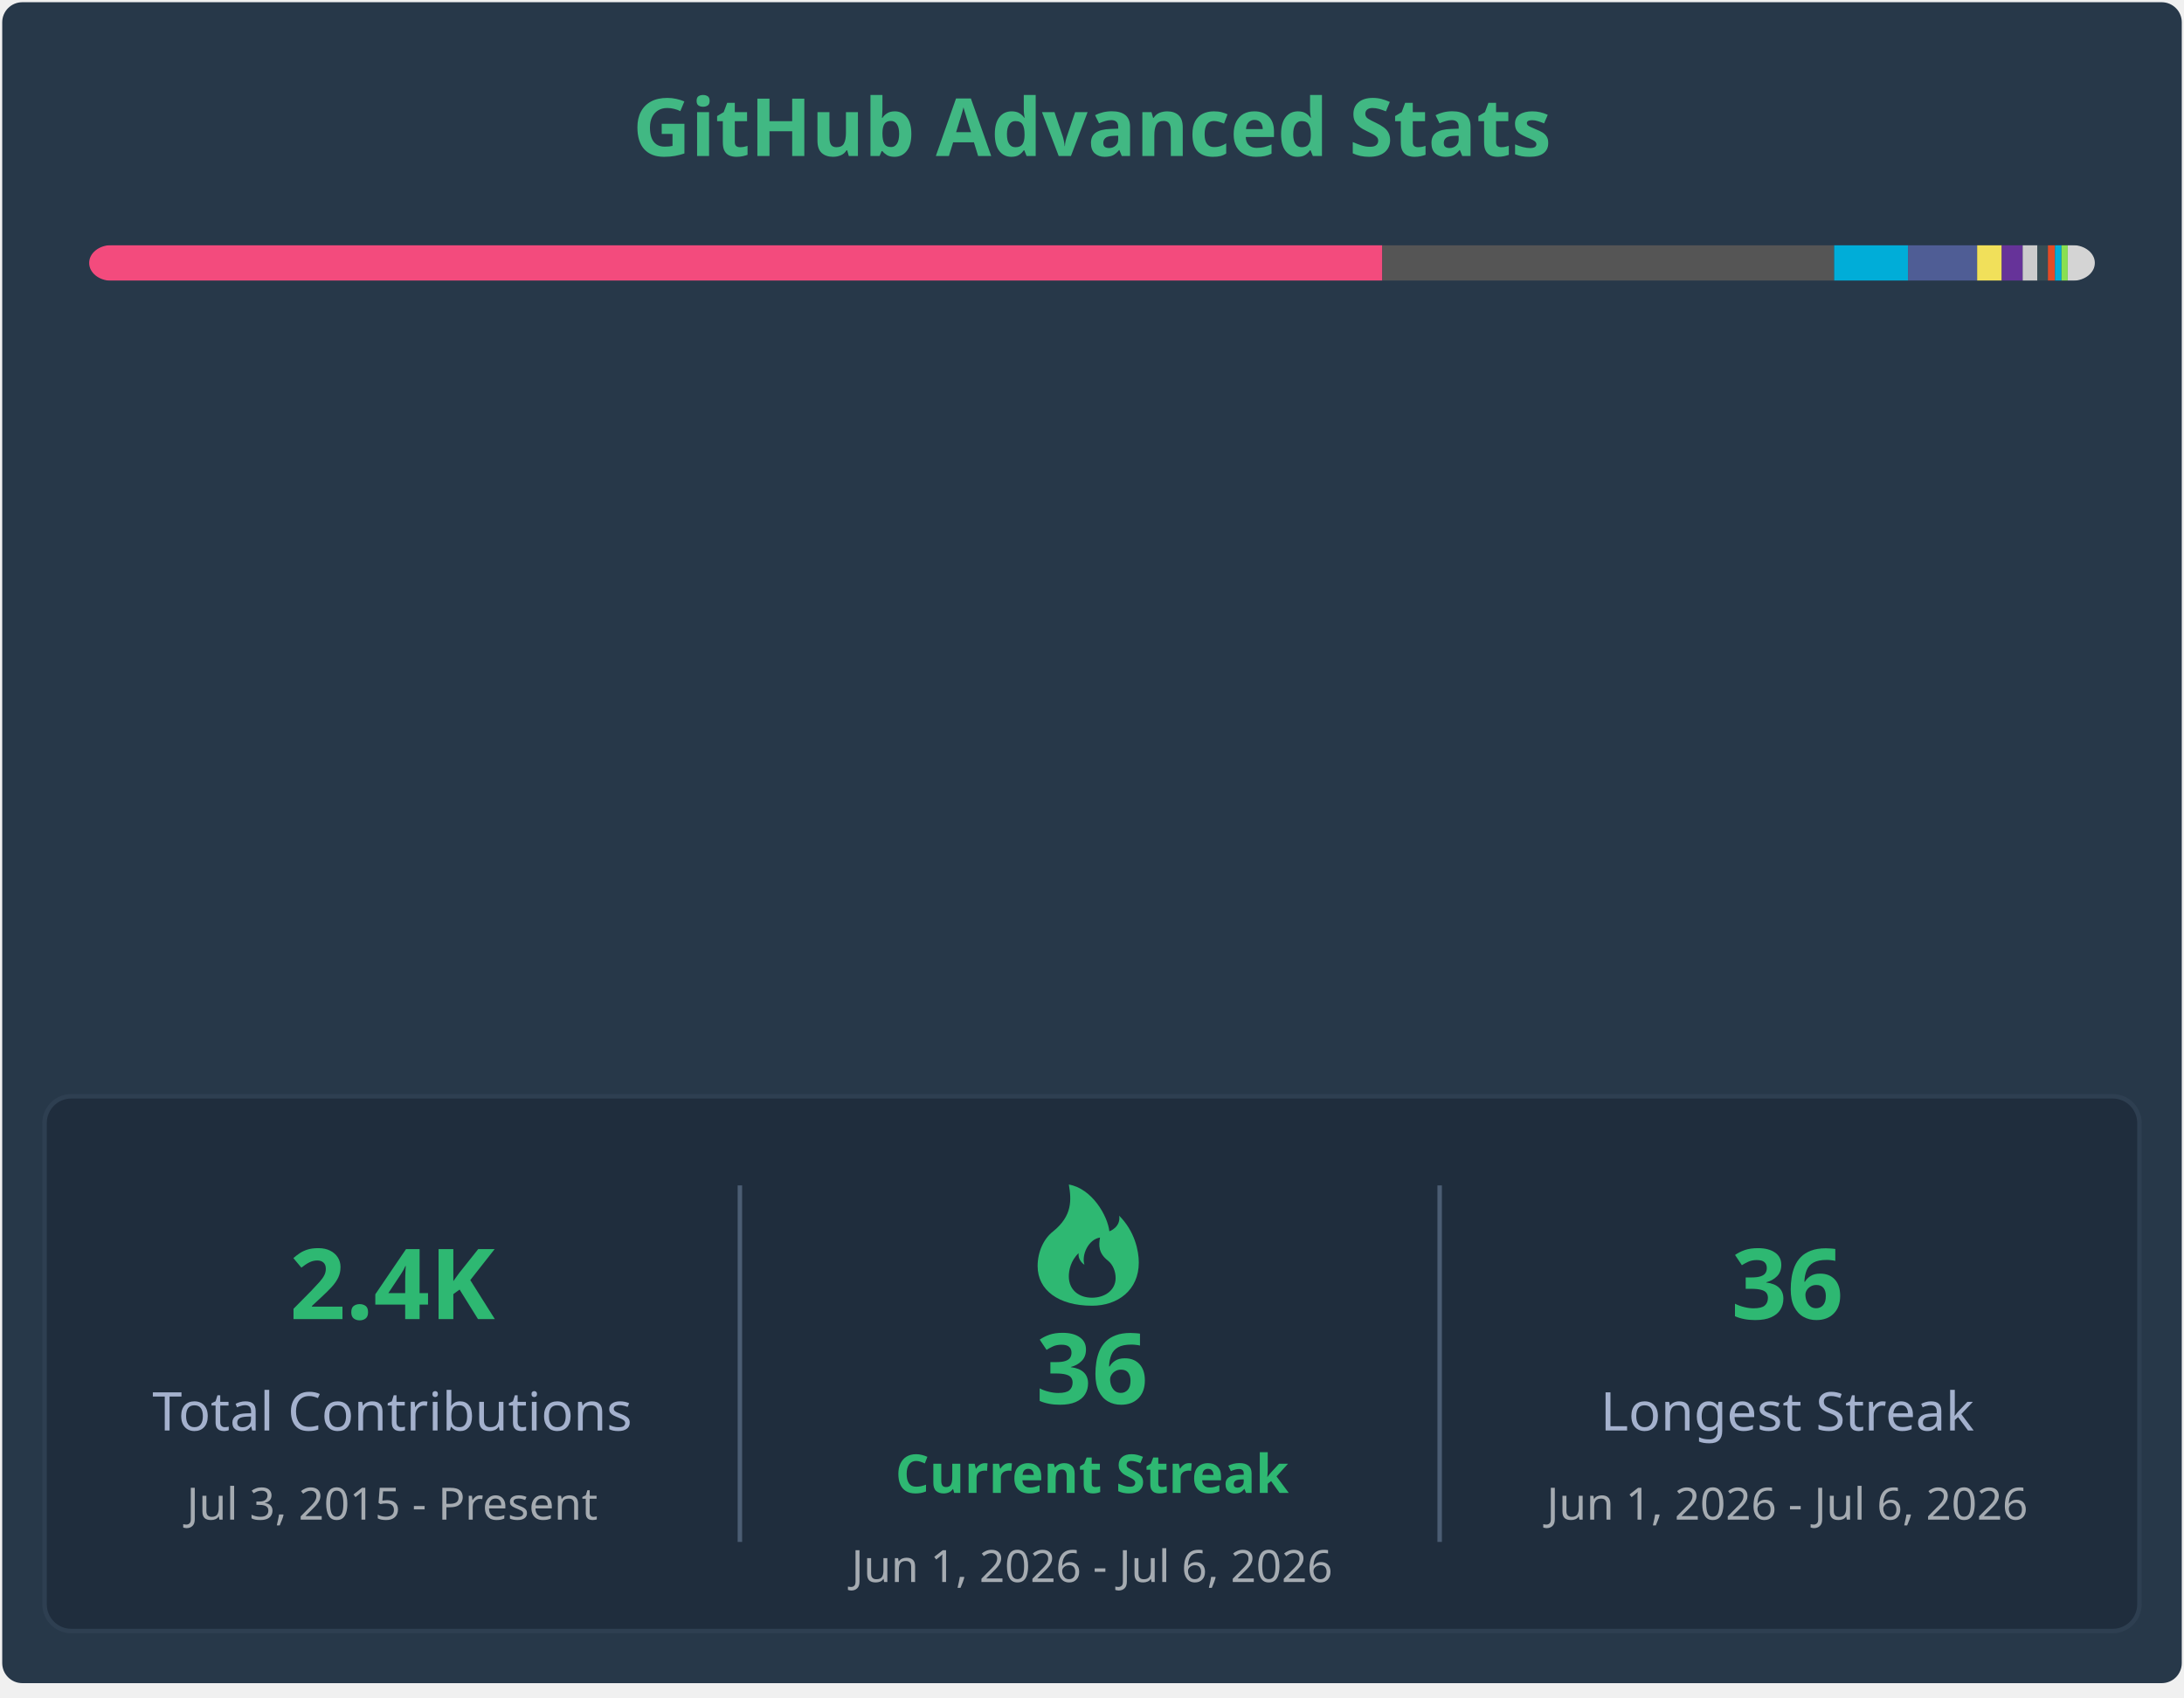
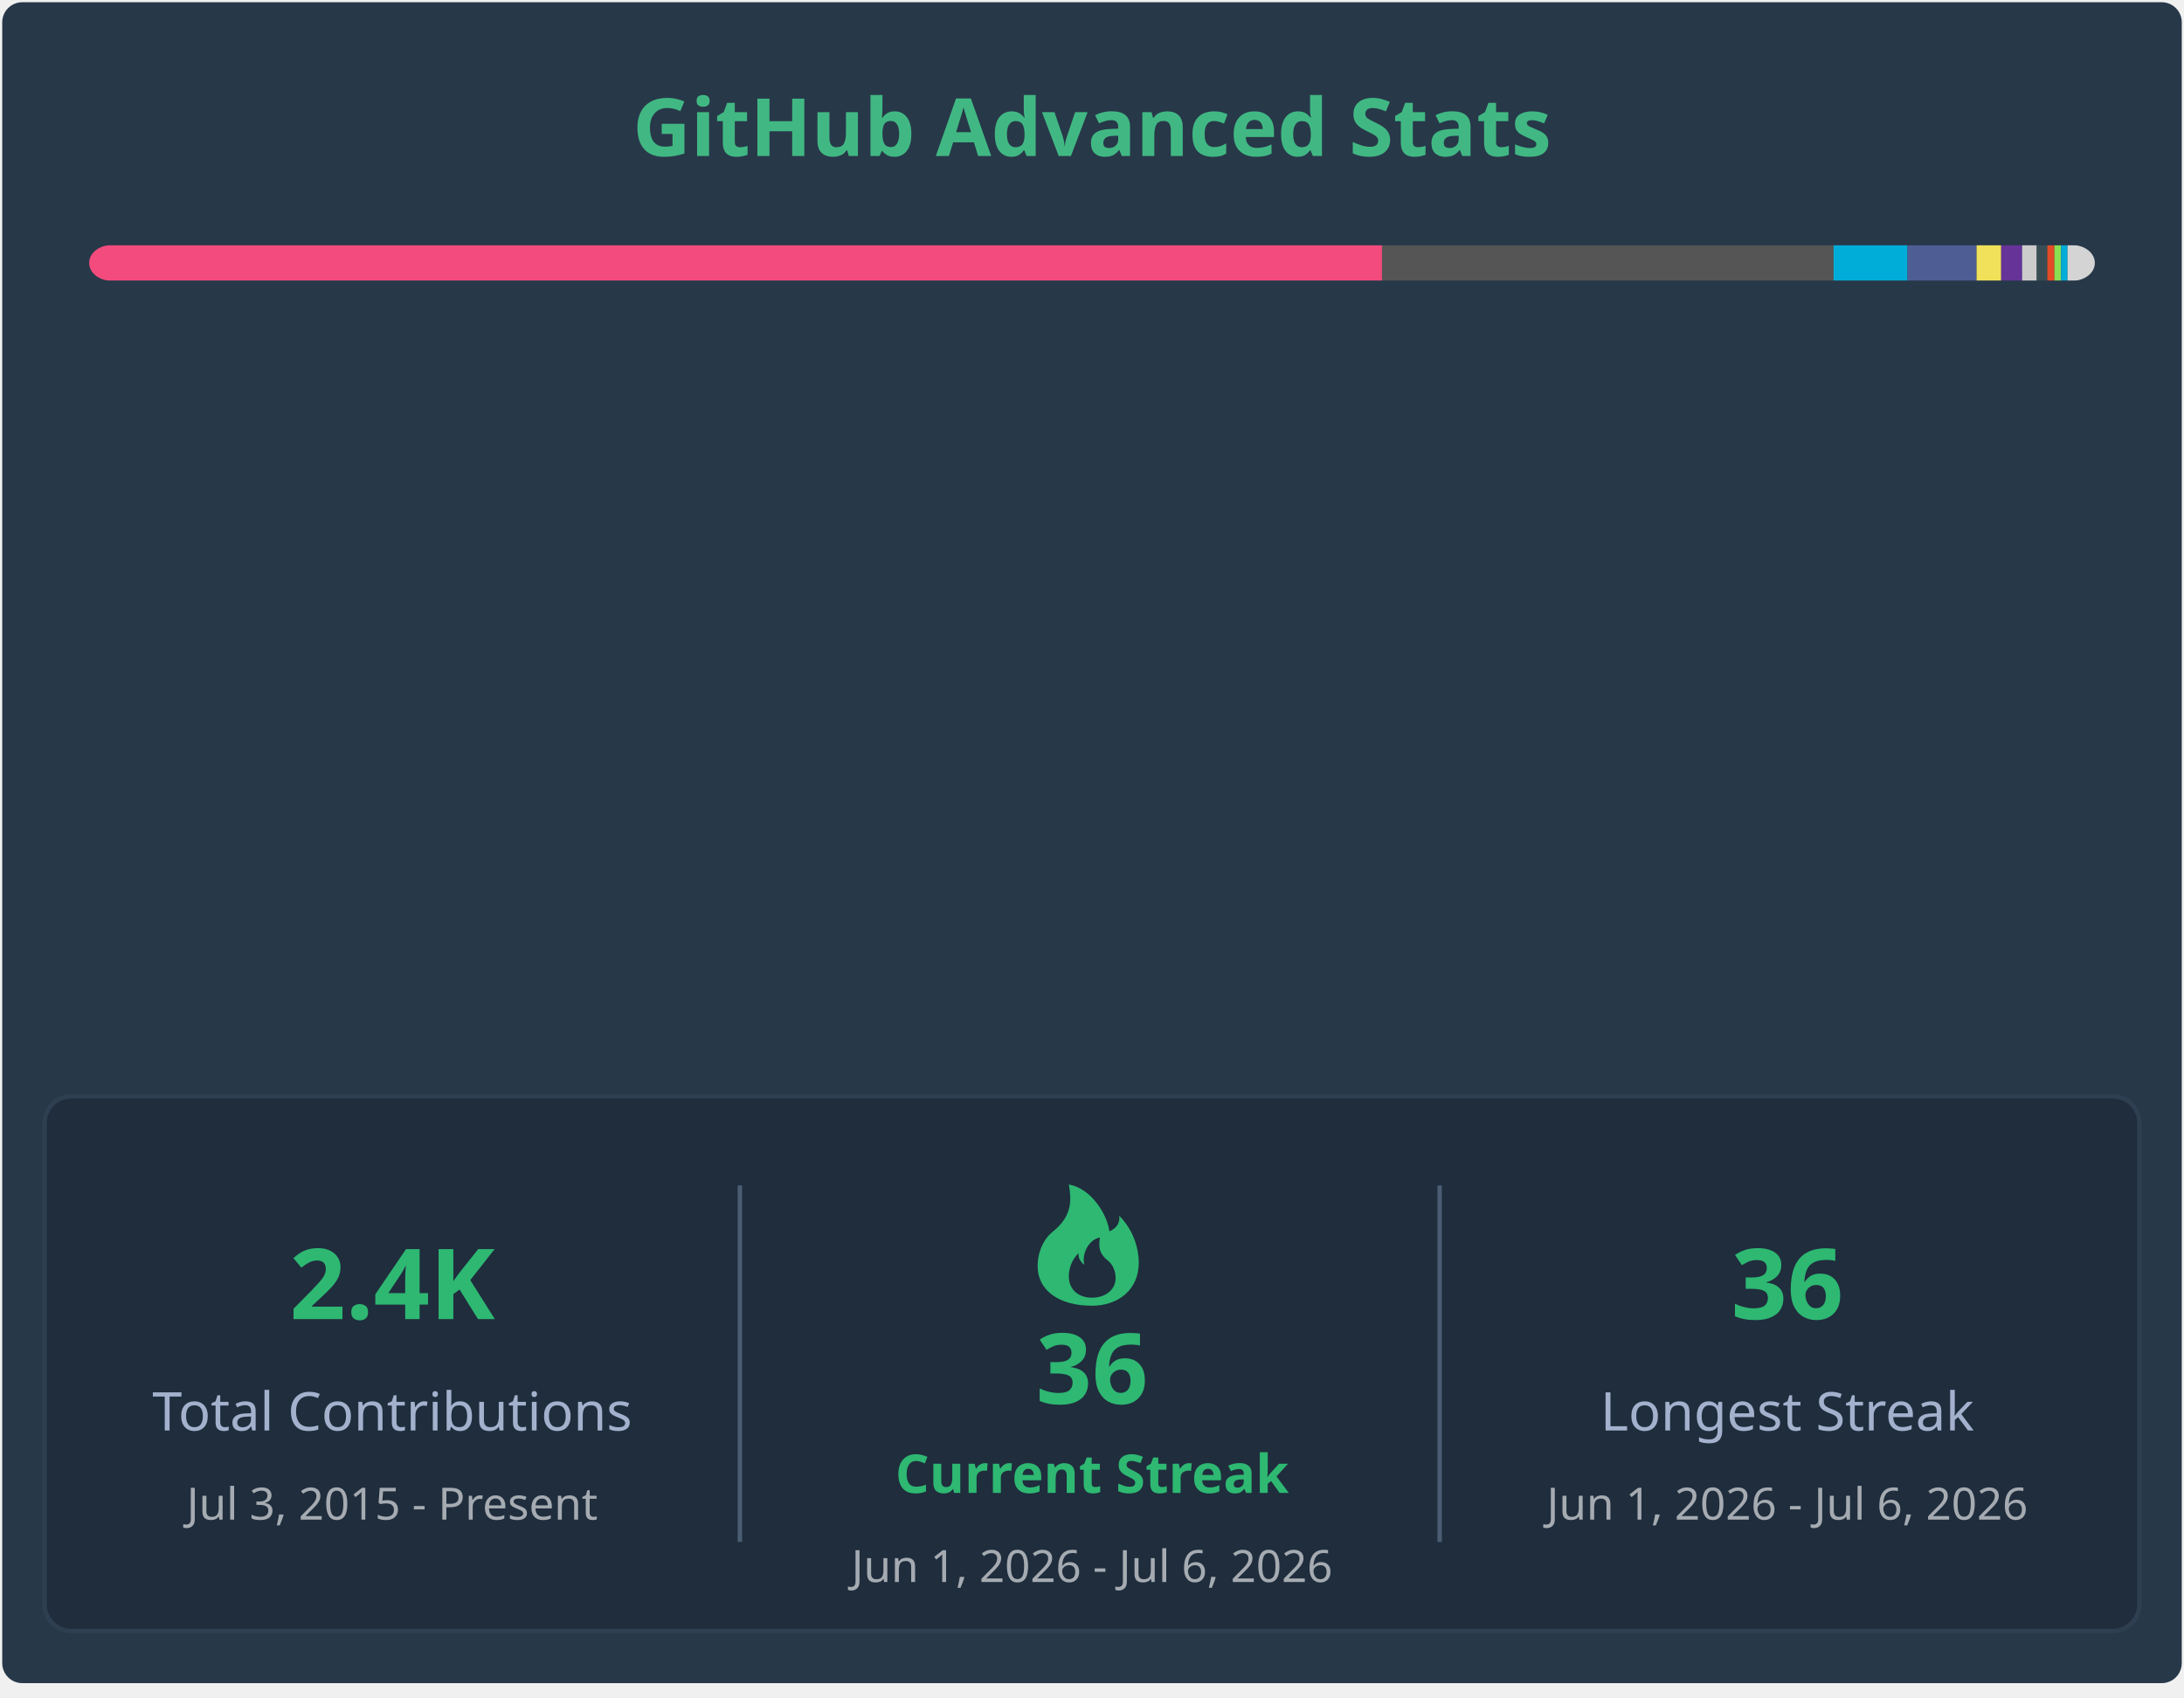
<svg xmlns="http://www.w3.org/2000/svg" width="490" height="381" viewBox="0 0 490 381" fill="none" role="img" aria-labelledby="descId">
  <style>
        .header {
            font: 600 18px 'Segoe UI', Ubuntu, Sans-Serif;
            fill: #41b883;
            animation: fadeInAnimation 0.8s ease-in-out forwards;
        }
        .stat-label {
            font: 600 12px 'Segoe UI', Ubuntu, Sans-Serif;
            fill: #fffefe;
        }
        .stat-value {
            font: 700 12px 'Segoe UI', Ubuntu, Sans-Serif;
            fill: #41b883;
        }
        .lang-name {
            font: 400 11px "Segoe UI", Ubuntu, Sans-Serif;
            fill: #fffefe;
        }
        .stagger {
            opacity: 0;
            animation: fadeInAnimation 0.3s ease-in-out forwards;
        }
        @keyframes fadeInAnimation {
            from { opacity: 0; }
            to { opacity: 1; }
        }
    </style>
  <rect x="0.5" y="0.5" rx="4.5" height="99%" stroke="#e4e2e2" width="489" fill="#273849" stroke-opacity="0" />
  <g transform="translate(245, 35)">
    <text x="0" y="0" class="header" text-anchor="middle">GitHub Advanced Stats</text>
  </g>
  <g transform="translate(20, 55)">
    <mask id="rect-mask">
      <rect x="0" y="0" width="450" height="8" fill="white" rx="5" />
    </mask>
-     <rect mask="url(#rect-mask)" x="0" y="0" width="290.148" height="8" fill="#f34b7d" />
-     <rect mask="url(#rect-mask)" x="290.148" y="0" width="101.359" height="8" fill="#555555" />
-     <rect mask="url(#rect-mask)" x="391.507" y="0" width="16.569" height="8" fill="#00ADD8" />
-     <rect mask="url(#rect-mask)" x="408.076" y="0" width="15.516" height="8" fill="#4F5D95" />
-     <rect mask="url(#rect-mask)" x="423.592" y="0" width="5.522" height="8" fill="#f1e05a" />
-     <rect mask="url(#rect-mask)" x="429.115" y="0" width="4.696" height="8" fill="#663399" />
-     <rect mask="url(#rect-mask)" x="433.811" y="0" width="3.286" height="8" fill="#cccccc" />
-     <rect mask="url(#rect-mask)" x="437.096" y="0" width="2.369" height="8" fill="#384d54" />
-     <rect mask="url(#rect-mask)" x="439.466" y="0" width="1.596" height="8" fill="#e34c26" />
-     <rect mask="url(#rect-mask)" x="441.061" y="0" width="1.452" height="8" fill="#00ADD8" />
-     <rect mask="url(#rect-mask)" x="442.513" y="0" width="1.403" height="8" fill="#89e051" />
-     <rect mask="url(#rect-mask)" x="443.916" y="0" width="6.084" height="8" fill="#d4d4d4" />
+     <rect mask="url(#rect-mask)" x="0" y="0" width="290.062" height="8" fill="#f34b7d" />
+     <rect mask="url(#rect-mask)" x="290.062" y="0" width="101.329" height="8" fill="#555555" />
+     <rect mask="url(#rect-mask)" x="391.391" y="0" width="16.564" height="8" fill="#00ADD8" />
+     <rect mask="url(#rect-mask)" x="407.955" y="0" width="15.511" height="8" fill="#4F5D95" />
+     <rect mask="url(#rect-mask)" x="423.466" y="0" width="5.521" height="8" fill="#f1e05a" />
+     <rect mask="url(#rect-mask)" x="428.987" y="0" width="4.695" height="8" fill="#663399" />
+     <rect mask="url(#rect-mask)" x="433.682" y="0" width="3.285" height="8" fill="#cccccc" />
+     <rect mask="url(#rect-mask)" x="436.966" y="0" width="2.369" height="8" fill="#384d54" />
+     <rect mask="url(#rect-mask)" x="439.335" y="0" width="1.595" height="8" fill="#e34c26" />
+     <rect mask="url(#rect-mask)" x="440.93" y="0" width="1.484" height="8" fill="#89e051" />
+     <rect mask="url(#rect-mask)" x="442.414" y="0" width="1.452" height="8" fill="#00ADD8" />
+     <rect mask="url(#rect-mask)" x="443.866" y="0" width="6.134" height="8" fill="#d4d4d4" />
    <g transform="translate(5, 25)">
      <g transform="translate(0, 0)">
        <g transform="translate(0, 0)">
          <g transform="translate(0, 0)" class="stagger" style="animation-delay: 450ms">
            <circle cx="5" cy="6" r="5" fill="#f34b7d" />
-             <text x="15" y="10" class="lang-name">C++ 64.48%</text>
+             <text x="15" y="10" class="lang-name">C++ 64.46%</text>
          </g>
          <g transform="translate(0, 25)" class="stagger" style="animation-delay: 550ms">
            <circle cx="5" cy="6" r="5" fill="#555555" />
            <text x="15" y="10" class="lang-name">C 22.52%</text>
          </g>
          <g transform="translate(0, 50)" class="stagger" style="animation-delay: 650ms">
            <circle cx="5" cy="6" r="5" fill="#00ADD8" />
            <text x="15" y="10" class="lang-name">Go 3.68%</text>
          </g>
          <g transform="translate(0, 75)" class="stagger" style="animation-delay: 750ms">
            <circle cx="5" cy="6" r="5" fill="#4F5D95" />
            <text x="15" y="10" class="lang-name">PHP 3.45%</text>
          </g>
          <g transform="translate(0, 100)" class="stagger" style="animation-delay: 850ms">
            <circle cx="5" cy="6" r="5" fill="#f1e05a" />
            <text x="15" y="10" class="lang-name">JavaScript 1.23%</text>
          </g>
          <g transform="translate(0, 125)" class="stagger" style="animation-delay: 950ms">
            <circle cx="5" cy="6" r="5" fill="#663399" />
            <text x="15" y="10" class="lang-name">CSS 1.04%</text>
          </g>
        </g>
        <g transform="translate(130, 0)">
          <g transform="translate(0, 0)" class="stagger" style="animation-delay: 450ms">
            <circle cx="5" cy="6" r="5" fill="#cccccc" />
            <text x="15" y="10" class="lang-name">Gettext Catalog 0.73%</text>
          </g>
          <g transform="translate(0, 25)" class="stagger" style="animation-delay: 550ms">
            <circle cx="5" cy="6" r="5" fill="#384d54" />
            <text x="15" y="10" class="lang-name">Dockerfile 0.53%</text>
          </g>
          <g transform="translate(0, 50)" class="stagger" style="animation-delay: 650ms">
            <circle cx="5" cy="6" r="5" fill="#e34c26" />
            <text x="15" y="10" class="lang-name">HTML 0.35%</text>
          </g>
          <g transform="translate(0, 75)" class="stagger" style="animation-delay: 750ms">
+             <circle cx="5" cy="6" r="5" fill="#89e051" />
+             <text x="15" y="10" class="lang-name">Shell 0.33%</text>
+           </g>
+           <g transform="translate(0, 100)" class="stagger" style="animation-delay: 850ms">
            <circle cx="5" cy="6" r="5" fill="#00ADD8" />
            <text x="15" y="10" class="lang-name">Go Template 0.32%</text>
          </g>
-           <g transform="translate(0, 100)" class="stagger" style="animation-delay: 850ms">
-             <circle cx="5" cy="6" r="5" fill="#89e051" />
-             <text x="15" y="10" class="lang-name">Shell 0.31%</text>
-           </g>
          <g transform="translate(0, 125)" class="stagger" style="animation-delay: 950ms">
            <circle cx="5" cy="6" r="5" fill="#d4d4d4" />
-             <text x="15" y="10" class="lang-name">Others 1.35%</text>
+             <text x="15" y="10" class="lang-name">Others 1.36%</text>
          </g>
        </g>
      </g>
      <g transform="translate(295, 2)">
        <g transform="translate(0, 2)" class="stagger" style="animation-delay: 0ms">
          <text x="0" y="10" class="stat-label">Total Commits:</text>
          <text x="115" y="10" class="stat-value">1.1K</text>
        </g>
        <g transform="translate(0, 24)" class="stagger" style="animation-delay: 100ms">
          <text x="0" y="10" class="stat-label">Merged PRs:</text>
          <text x="115" y="10" class="stat-value">143</text>
        </g>
        <g transform="translate(0, 46)" class="stagger" style="animation-delay: 200ms">
          <text x="0" y="10" class="stat-label">Code Reviews:</text>
          <text x="115" y="10" class="stat-value">3</text>
        </g>
        <g transform="translate(0, 68)" class="stagger" style="animation-delay: 300ms">
          <text x="0" y="10" class="stat-label">Total Issues:</text>
          <text x="115" y="10" class="stat-value">109</text>
        </g>
        <g transform="translate(0, 90)" class="stagger" style="animation-delay: 400ms">
          <text x="0" y="10" class="stat-label">Total Stars:</text>
          <text x="115" y="10" class="stat-value">6</text>
        </g>
        <g transform="translate(0, 112)" class="stagger" style="animation-delay: 500ms">
          <text x="0" y="10" class="stat-label">Total Repositories:</text>
-           <text x="115" y="10" class="stat-value">16</text>
+           <text x="115" y="10" class="stat-value">17</text>
        </g>
        <g transform="translate(0, 134)" class="stagger" style="animation-delay: 600ms">
          <text x="0" y="10" class="stat-label">Followers:</text>
          <text x="115" y="10" class="stat-value">10</text>
        </g>
      </g>
    </g>
  </g>
  <g transform="translate(10, 246)">
    <rect width="470" height="120" rx="6" fill="#1f2d3d" stroke="#2e3f51" stroke-width="1" />
    <g transform="translate(0, 20)">
      <text x="78" y="30" fill="#2eb872" font-family="Segoe UI, Ubuntu, sans-serif" font-weight="bold" font-size="22px" text-anchor="middle">
                2.4K
            </text>
      <text x="78" y="55" fill="#a4b1cd" font-family="Segoe UI, Ubuntu, sans-serif" font-size="12px" text-anchor="middle">
                Total Contributions
            </text>
      <text x="78" y="75" fill="#ffffff" opacity="0.6" font-family="Segoe UI, Ubuntu, sans-serif" font-size="10px" text-anchor="middle">
                Jul  3, 2015 - Present
            </text>
    </g>
    <line x1="156" y1="20" x2="156" y2="100" stroke="#4b5d73" stroke-width="1" />
    <g transform="translate(156, 15)">
      <path d="M79,32 C84.8,32 89.5,28.5 89.5,22.3 C89.5,19.7 88.6,15.3 85.1,11.8 C85.5,14.4 82.9,15.3 82.9,15.3 C82.5,11.8 79,5.7 73.8,4.8 C74.4,8.3 74.6,11.8 70.3,15.3 C68.1,17 66.8,20 66.8,23.1 C66.8,28.5 71.5,32 79,32 M79,30.2 C76.1,30.2 73.8,28.5 73.8,25.4 C73.8,24.1 74.2,21.9 76,20.2 C75.8,21.9 77.3,22.8 77.3,22.8 C76.6,20.6 78.2,17.1 80.8,16.7 C80.5,18.4 80.4,20.2 82.6,21.9 C83.7,22.8 84.3,24.3 84.3,25.8 C84.3,28.5 81.9,30.2 79,30.2" fill="#2eb872" />
      <text x="79" y="54" fill="#2eb872" font-family="Segoe UI, Ubuntu, sans-serif" font-weight="bold" font-size="22px" text-anchor="middle">
                36
            </text>
      <text x="79" y="74" fill="#2eb872" font-family="Segoe UI, Ubuntu, sans-serif" font-weight="bold" font-size="12px" text-anchor="middle">
                Current Streak
            </text>
      <text x="79" y="94" fill="#ffffff" opacity="0.6" font-family="Segoe UI, Ubuntu, sans-serif" font-size="10px" text-anchor="middle">
                Jun  1, 2026 - Jul  6, 2026
            </text>
    </g>
    <line x1="313" y1="20" x2="313" y2="100" stroke="#4b5d73" stroke-width="1" />
    <g transform="translate(313, 20)">
      <text x="78" y="30" fill="#2eb872" font-family="Segoe UI, Ubuntu, sans-serif" font-weight="bold" font-size="22px" text-anchor="middle">
                36
            </text>
      <text x="78" y="55" fill="#a4b1cd" font-family="Segoe UI, Ubuntu, sans-serif" font-size="12px" text-anchor="middle">
                Longest Streak
            </text>
      <text x="78" y="75" fill="#ffffff" opacity="0.6" font-family="Segoe UI, Ubuntu, sans-serif" font-size="10px" text-anchor="middle">
                Jun  1, 2026 - Jul  6, 2026
            </text>
    </g>
  </g>
</svg>
